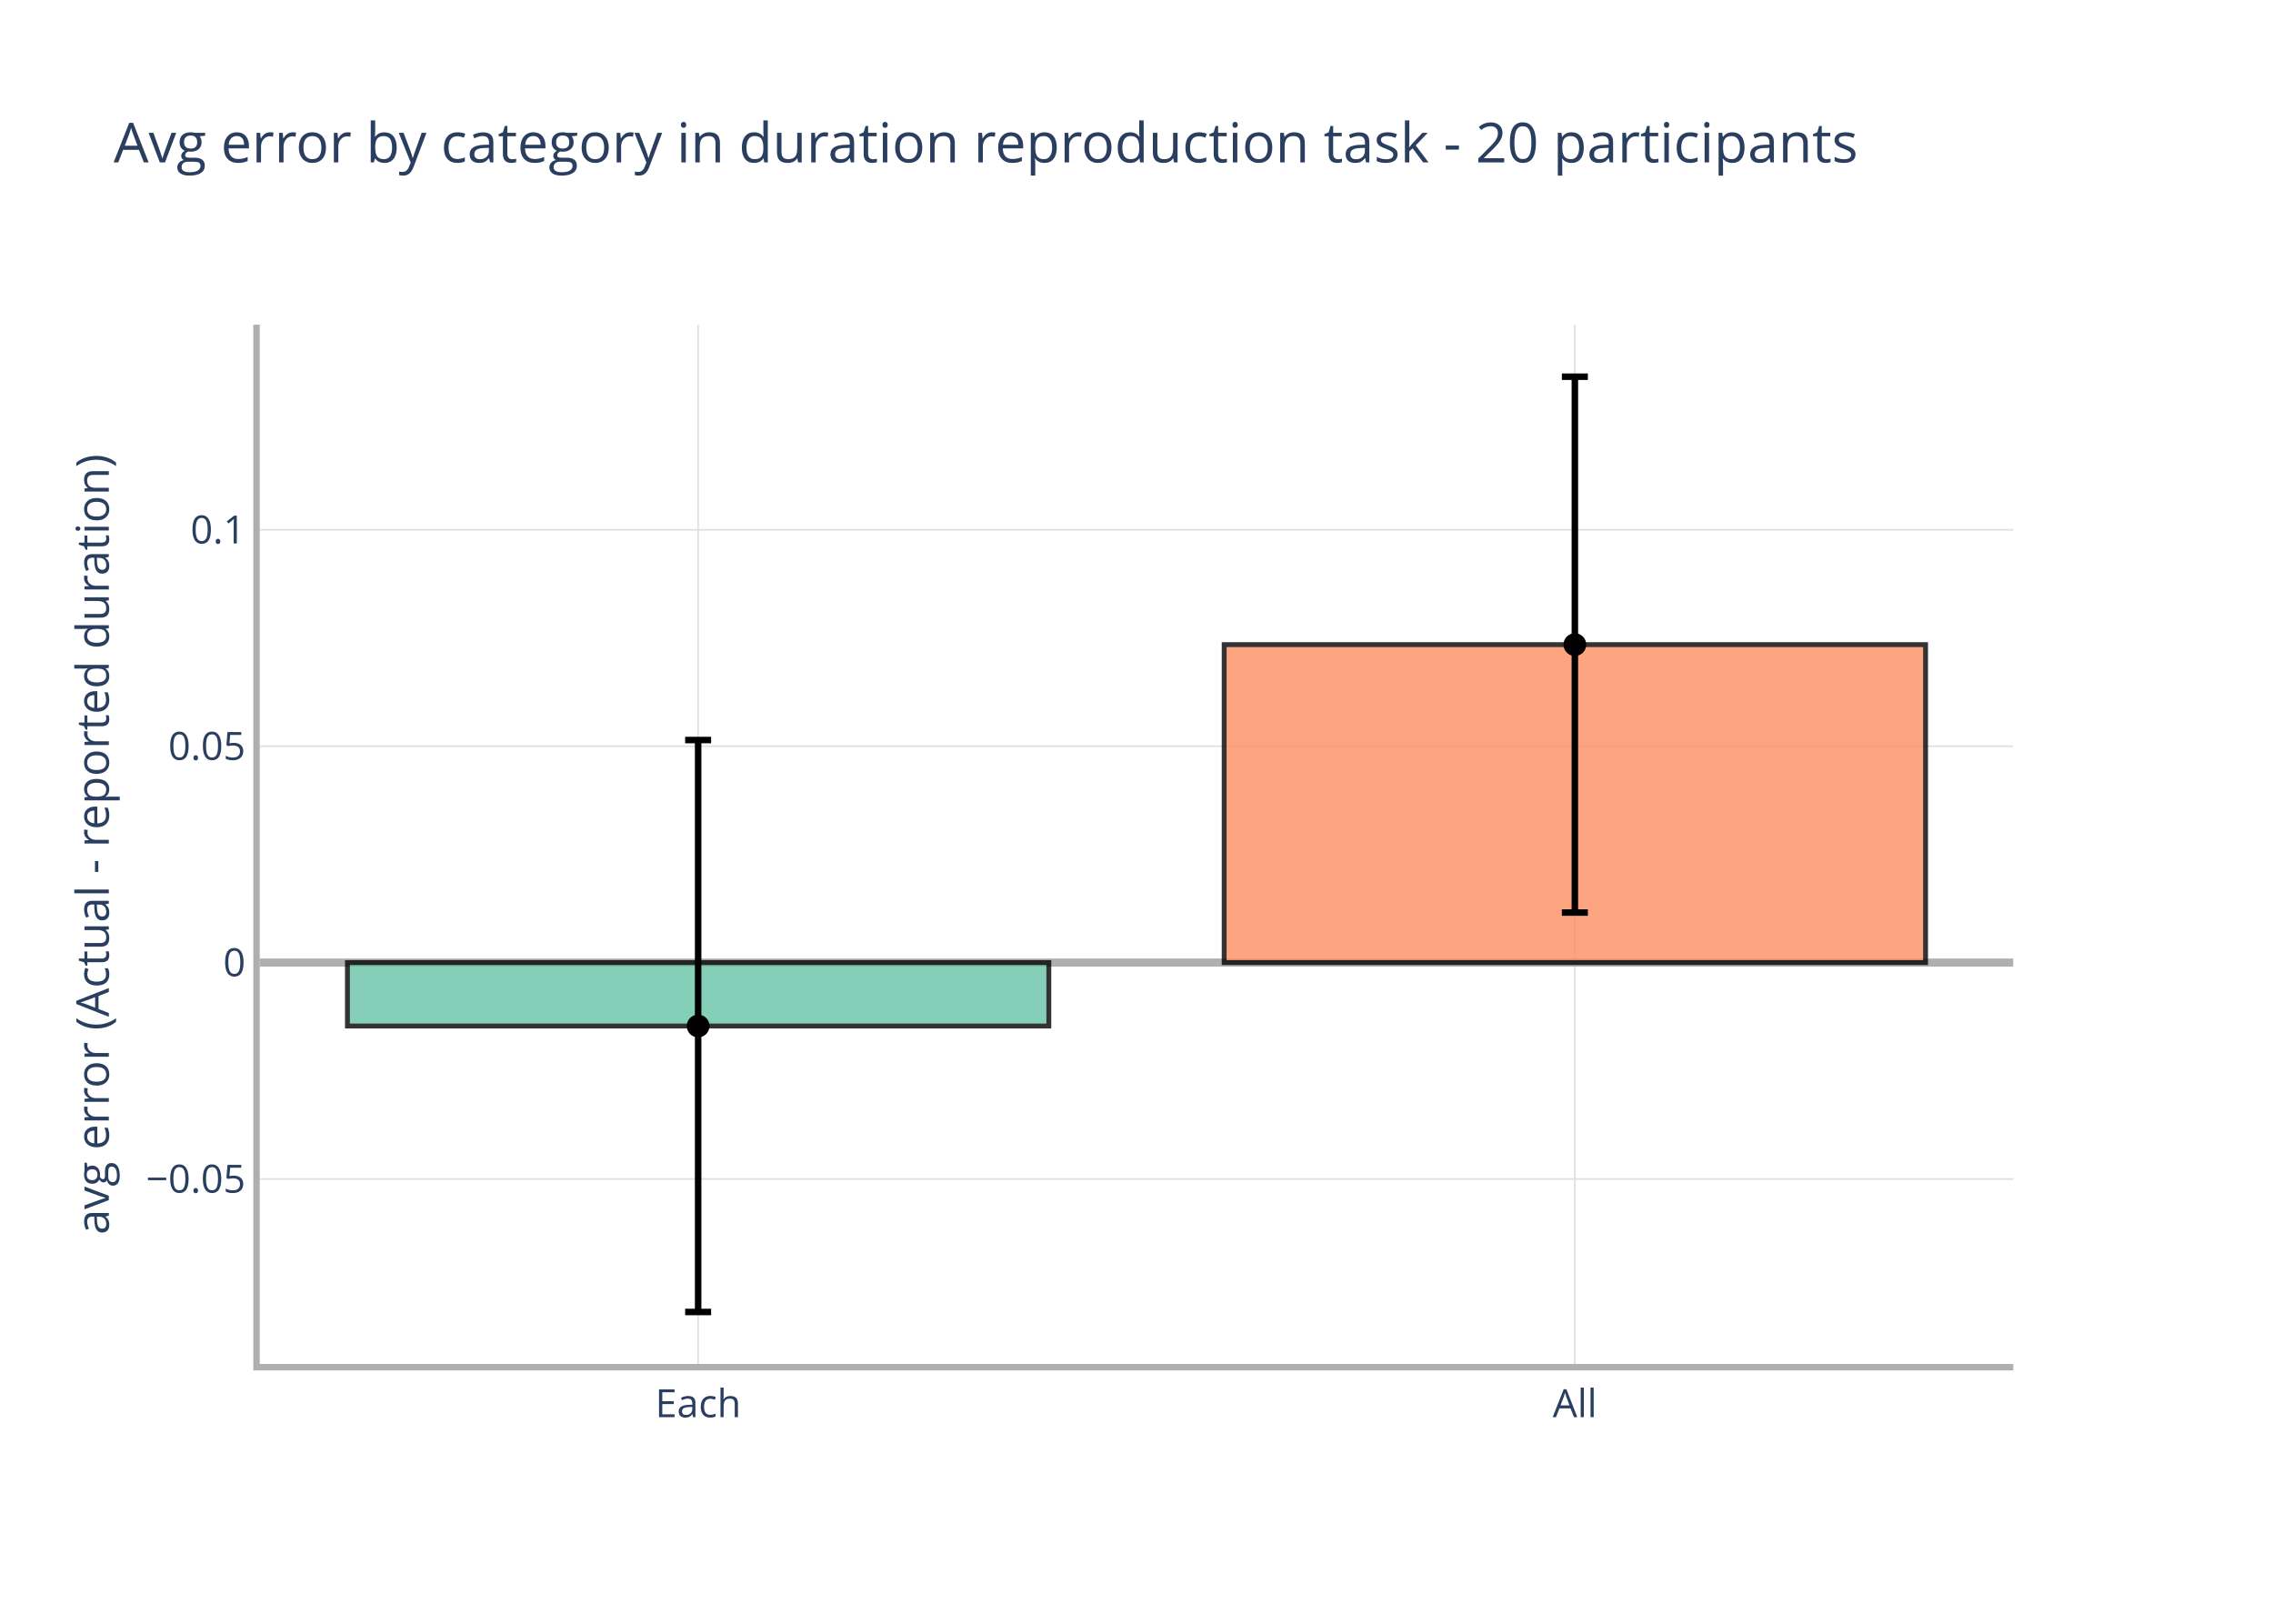
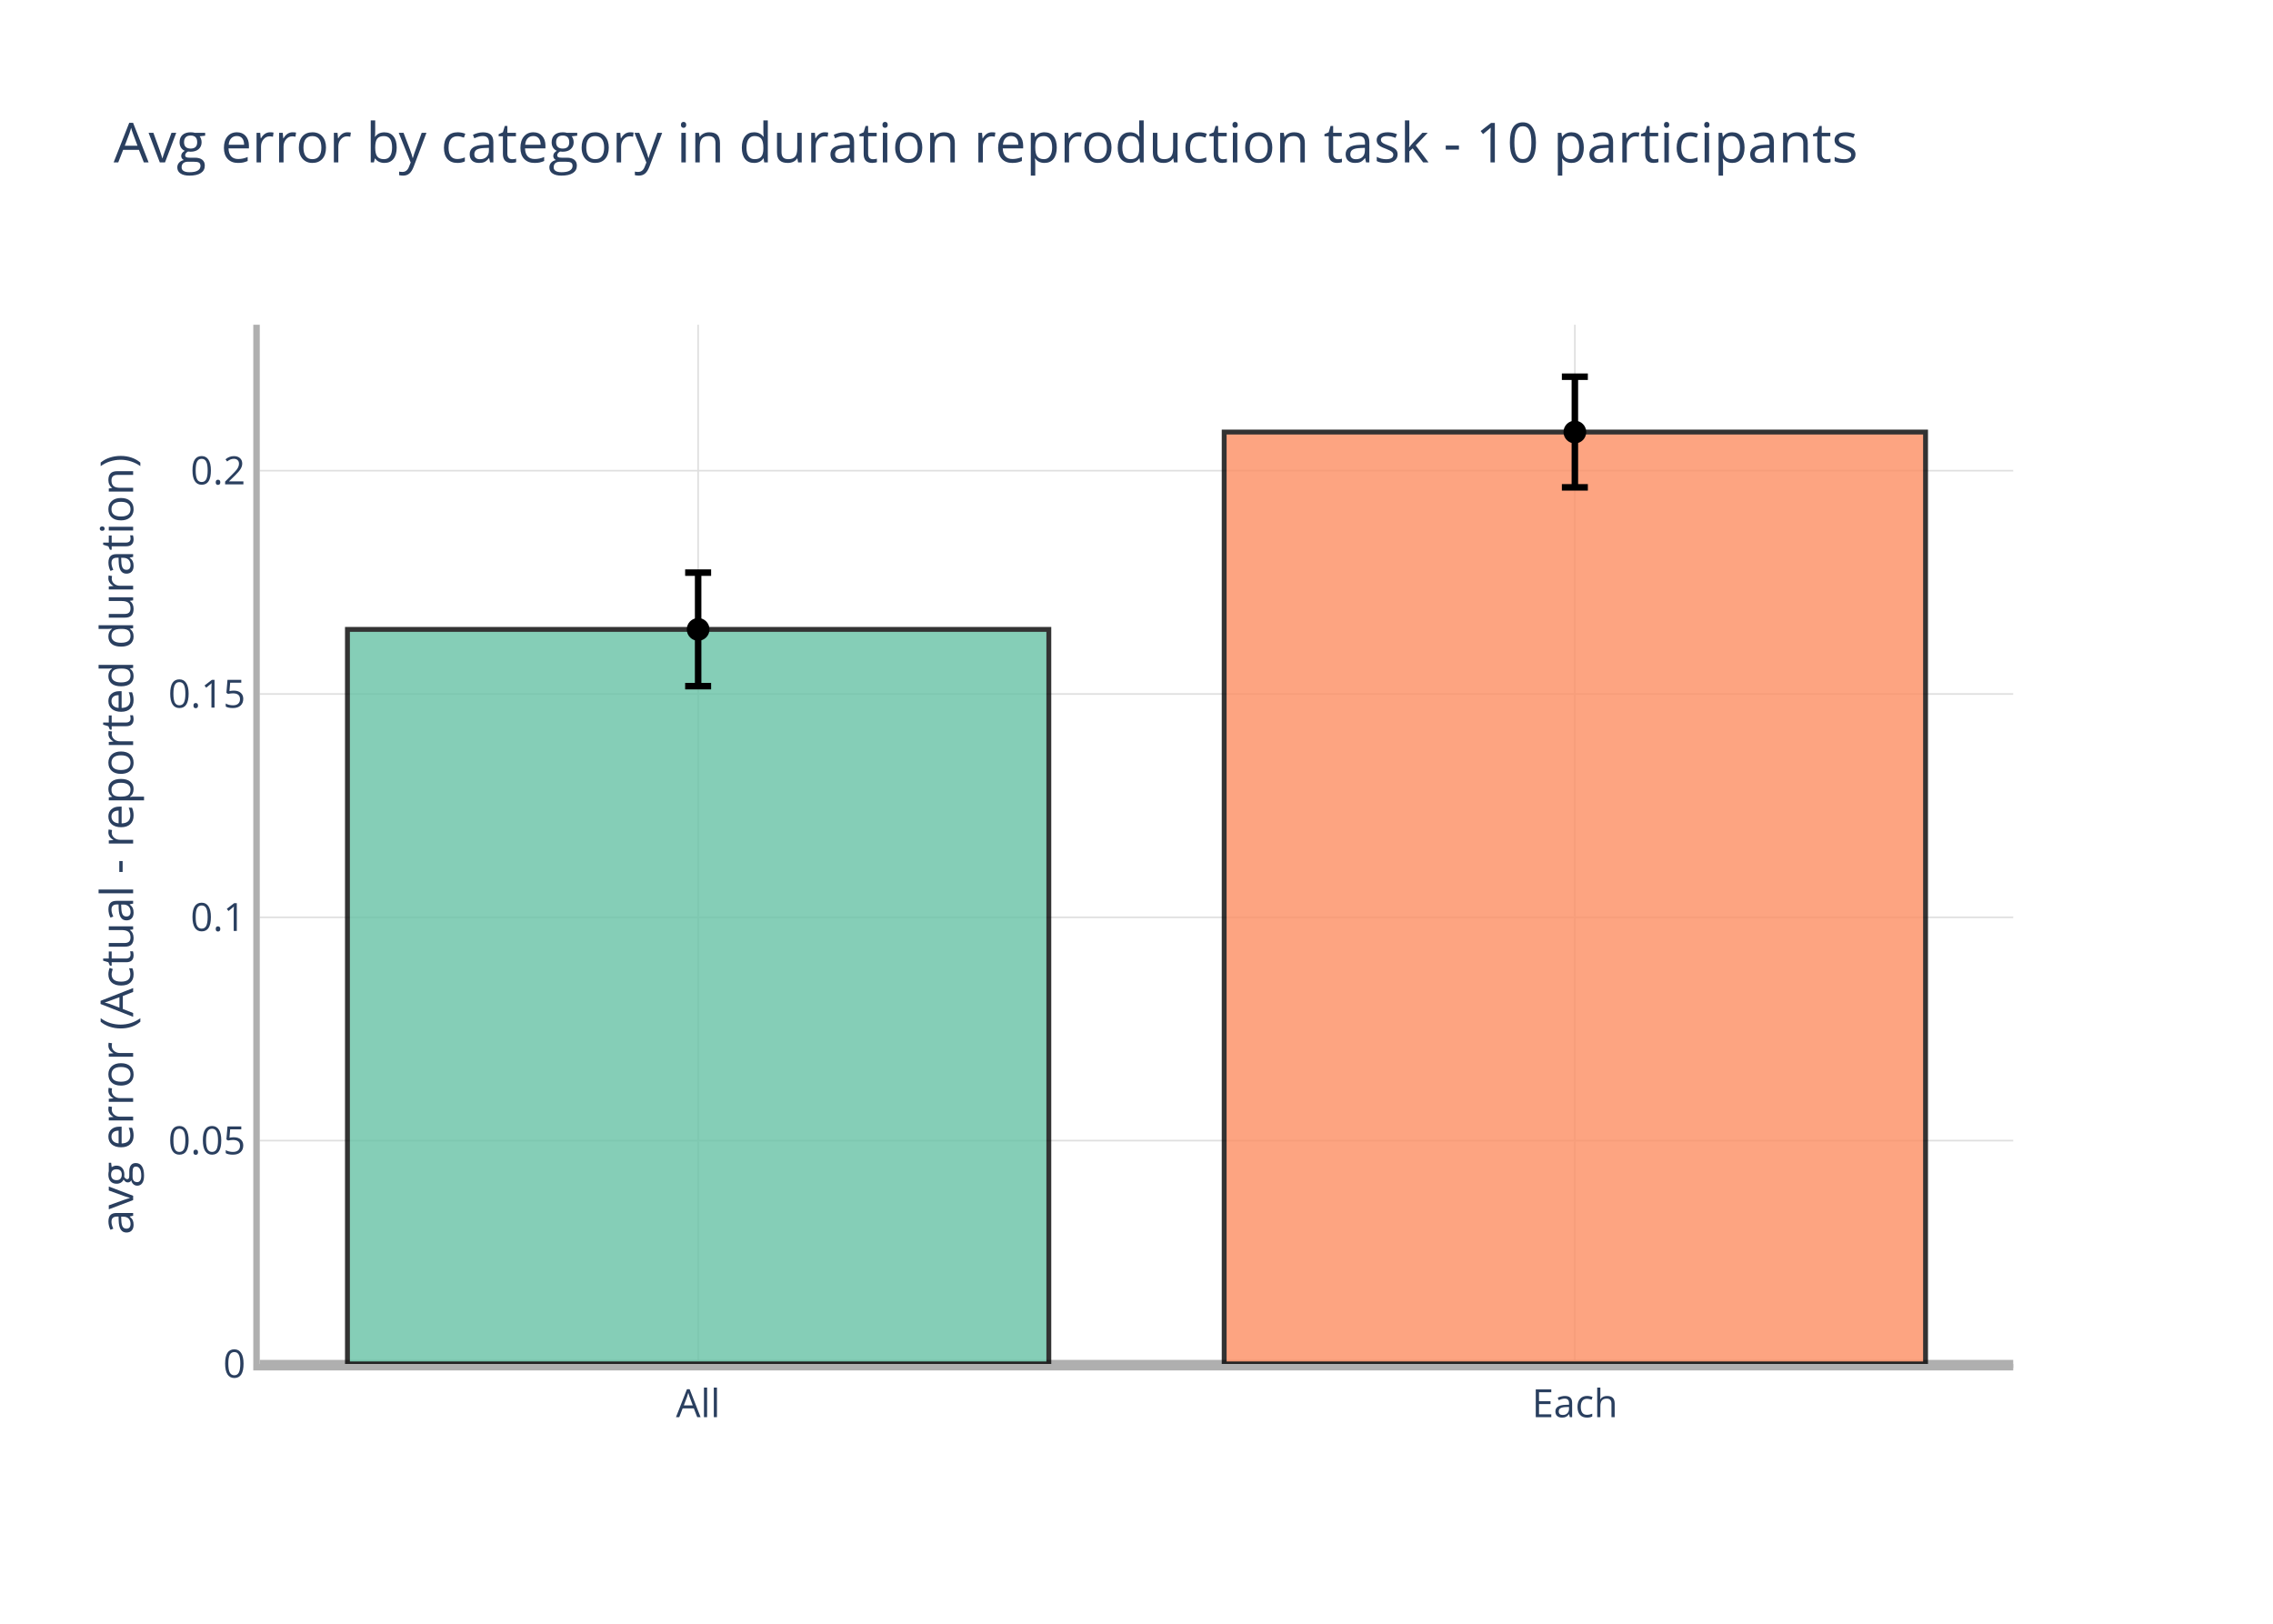
<svg xmlns="http://www.w3.org/2000/svg" class="main-svg" width="700" height="500" viewBox="0 0 700 500">
  <rect x="0" y="0" width="700" height="500" style="fill: rgb(255, 255, 255); fill-opacity: 1;" />
-   <defs id="defs-11707b">
+   <defs id="defs-77ca88">
    <g class="clips">
-       <clipPath id="clip11707bxyplot" class="plotclip">
+       <clipPath id="clip77ca88xyplot" class="plotclip">
        <rect width="540" height="320" />
      </clipPath>
-       <clipPath class="axesclip" id="clip11707bx">
+       <clipPath class="axesclip" id="clip77ca88x">
        <rect x="80" y="0" width="540" height="500" />
      </clipPath>
-       <clipPath class="axesclip" id="clip11707by">
+       <clipPath class="axesclip" id="clip77ca88y">
        <rect x="0" y="100" width="700" height="320" />
      </clipPath>
-       <clipPath class="axesclip" id="clip11707bxy">
+       <clipPath class="axesclip" id="clip77ca88xy">
        <rect x="80" y="100" width="540" height="320" />
      </clipPath>
    </g>
    <g class="gradients" />
  </defs>
  <g class="bglayer">
    <rect class="bg" x="80" y="100" width="540" height="320" style="fill: rgb(255, 255, 255); fill-opacity: 1; stroke-width: 0;" />
  </g>
  <g class="layer-below">
    <g class="imagelayer" />
    <g class="shapelayer" />
  </g>
  <g class="cartesianlayer">
    <g class="subplot xy">
      <g class="layer-subplot">
        <g class="shapelayer" />
        <g class="imagelayer" />
      </g>
      <g class="gridlayer">
        <g class="x">
          <path class="xgrid crisp" transform="translate(215,0)" d="M0,100v320" style="stroke: rgb(223, 223, 223); stroke-opacity: 1; stroke-width: 0.5px;" />
          <path class="xgrid crisp" transform="translate(485,0)" d="M0,100v320" style="stroke: rgb(223, 223, 223); stroke-opacity: 1; stroke-width: 0.5px;" />
        </g>
        <g class="y">
-           <path class="ygrid crisp" transform="translate(0,363.05)" d="M80,0h540" style="stroke: rgb(223, 223, 223); stroke-opacity: 1; stroke-width: 0.5px;" />
-           <path class="ygrid crisp" transform="translate(0,229.78)" d="M80,0h540" style="stroke: rgb(223, 223, 223); stroke-opacity: 1; stroke-width: 0.5px;" />
-           <path class="ygrid crisp" transform="translate(0,163.14)" d="M80,0h540" style="stroke: rgb(223, 223, 223); stroke-opacity: 1; stroke-width: 0.5px;" />
+           <path class="ygrid crisp" transform="translate(0,351.23)" d="M80,0h540" style="stroke: rgb(223, 223, 223); stroke-opacity: 1; stroke-width: 0.5px;" />
+           <path class="ygrid crisp" transform="translate(0,282.47)" d="M80,0h540" style="stroke: rgb(223, 223, 223); stroke-opacity: 1; stroke-width: 0.5px;" />
+           <path class="ygrid crisp" transform="translate(0,213.7)" d="M80,0h540" style="stroke: rgb(223, 223, 223); stroke-opacity: 1; stroke-width: 0.5px;" />
+           <path class="ygrid crisp" transform="translate(0,144.94)" d="M80,0h540" style="stroke: rgb(223, 223, 223); stroke-opacity: 1; stroke-width: 0.5px;" />
        </g>
      </g>
      <g class="zerolinelayer">
-         <path class="yzl zl crisp" transform="translate(0,296.41)" d="M80,0h540" style="stroke: rgb(175, 175, 175); stroke-opacity: 1; stroke-width: 2.5px;" />
+         <path class="yzl zl crisp" transform="translate(0,420)" d="M80,0h540" style="stroke: rgb(175, 175, 175); stroke-opacity: 1; stroke-width: 2.5px;" />
      </g>
      <path class="xlines-below" />
      <path class="ylines-below" />
      <g class="overlines-below" />
      <g class="xaxislayer-below" />
      <g class="yaxislayer-below" />
      <g class="overaxes-below" />
-       <g class="plot" transform="translate(80, 100)" clip-path="url('#clip11707bxyplot')">
+       <g class="plot" transform="translate(80, 100)" clip-path="url('#clip77ca88xyplot')">
        <g class="barlayer mlayer">
          <g class="trace bars" style="opacity: 0.8;">
            <g class="points">
              <g class="point">
-                 <path d="M27,196.41V215.94H243V196.41Z" style="vector-effect: non-scaling-stroke; opacity: 1; stroke-width: 1.5px; fill: rgb(102, 194, 165); fill-opacity: 1; stroke: rgb(0, 0, 0); stroke-opacity: 1;" />
+                 <path d="M27,320V93.81H243V320Z" style="vector-effect: non-scaling-stroke; opacity: 1; stroke-width: 1.5px; fill: rgb(102, 194, 165); fill-opacity: 1; stroke: rgb(0, 0, 0); stroke-opacity: 1;" />
              </g>
            </g>
          </g>
          <g class="trace bars" style="opacity: 0.8;">
            <g class="points">
              <g class="point">
-                 <path d="M297,196.41V98.5H513V196.41Z" style="vector-effect: non-scaling-stroke; opacity: 1; stroke-width: 1.5px; fill: rgb(252, 141, 98); fill-opacity: 1; stroke: rgb(0, 0, 0); stroke-opacity: 1;" />
+                 <path d="M297,320V33.04H513V320Z" style="vector-effect: non-scaling-stroke; opacity: 1; stroke-width: 1.5px; fill: rgb(252, 141, 98); fill-opacity: 1; stroke: rgb(0, 0, 0); stroke-opacity: 1;" />
              </g>
            </g>
          </g>
        </g>
        <g class="scatterlayer mlayer">
-           <g class="trace scatter trace2ab2e4" style="stroke-miterlimit: 2; opacity: 1;">
+           <g class="trace scatter traceefcb9b" style="stroke-miterlimit: 2; opacity: 1;">
            <g class="fills" />
            <g class="errorbars">
              <g class="errorbar">
-                 <path class="yerror" d="M131,127.88h8m-4,0V304m-4,0h8" style="vector-effect: non-scaling-stroke; stroke-width: 2px; stroke: rgb(0, 0, 0); stroke-opacity: 1;" />
+                 <path class="yerror" d="M131,76.33h8m-4,0V111.29m-4,0h8" style="vector-effect: non-scaling-stroke; stroke-width: 2px; stroke: rgb(0, 0, 0); stroke-opacity: 1;" />
              </g>
            </g>
            <g class="lines" />
            <g class="points">
-               <path class="point" transform="translate(135,215.94)" d="M2.5,0A2.5,2.5 0 1,1 0,-2.5A2.5,2.5 0 0,1 2.5,0Z" style="opacity: 1; stroke-width: 2px; fill: rgb(0, 0, 0); fill-opacity: 1; stroke: rgb(0, 0, 0); stroke-opacity: 1;" />
+               <path class="point" transform="translate(135,93.81)" d="M2.5,0A2.5,2.5 0 1,1 0,-2.5A2.5,2.5 0 0,1 2.5,0Z" style="opacity: 1; stroke-width: 2px; fill: rgb(0, 0, 0); fill-opacity: 1; stroke: rgb(0, 0, 0); stroke-opacity: 1;" />
            </g>
            <g class="text" />
          </g>
-           <g class="trace scatter tracee45ce1" style="stroke-miterlimit: 2; opacity: 1;">
+           <g class="trace scatter trace05fc1a" style="stroke-miterlimit: 2; opacity: 1;">
            <g class="fills" />
            <g class="errorbars">
              <g class="errorbar">
-                 <path class="yerror" d="M401,16h8m-4,0V181m-4,0h8" style="vector-effect: non-scaling-stroke; stroke-width: 2px; stroke: rgb(0, 0, 0); stroke-opacity: 1;" />
+                 <path class="yerror" d="M401,16h8m-4,0V50.07m-4,0h8" style="vector-effect: non-scaling-stroke; stroke-width: 2px; stroke: rgb(0, 0, 0); stroke-opacity: 1;" />
              </g>
            </g>
            <g class="lines" />
            <g class="points">
-               <path class="point" transform="translate(405,98.5)" d="M2.5,0A2.5,2.5 0 1,1 0,-2.5A2.5,2.5 0 0,1 2.5,0Z" style="opacity: 1; stroke-width: 2px; fill: rgb(0, 0, 0); fill-opacity: 1; stroke: rgb(0, 0, 0); stroke-opacity: 1;" />
+               <path class="point" transform="translate(405,33.04)" d="M2.5,0A2.5,2.5 0 1,1 0,-2.5A2.5,2.5 0 0,1 2.5,0Z" style="opacity: 1; stroke-width: 2px; fill: rgb(0, 0, 0); fill-opacity: 1; stroke: rgb(0, 0, 0); stroke-opacity: 1;" />
            </g>
            <g class="text" />
          </g>
        </g>
      </g>
      <g class="overplot" />
      <path class="xlines-above crisp" d="M78,421H620" style="fill: none; stroke-width: 2px; stroke: rgb(175, 175, 175); stroke-opacity: 1;" />
      <path class="ylines-above crisp" d="M79,100V420" style="fill: none; stroke-width: 2px; stroke: rgb(175, 175, 175); stroke-opacity: 1;" />
      <g class="overlines-above" />
      <g class="xaxislayer-above">
        <g class="xtick">
-           <text text-anchor="middle" x="0" y="436.4" transform="translate(215,0)" style="font-family: 'Open Sans', verdana, arial, sans-serif; font-size: 12px; fill: rgb(42, 63, 95); fill-opacity: 1; white-space: pre;">Each</text>
+           <text text-anchor="middle" x="0" y="436.4" transform="translate(215,0)" style="font-family: 'Open Sans', verdana, arial, sans-serif; font-size: 12px; fill: rgb(42, 63, 95); fill-opacity: 1; white-space: pre;">All</text>
        </g>
        <g class="xtick">
-           <text text-anchor="middle" x="0" y="436.4" transform="translate(485,0)" style="font-family: 'Open Sans', verdana, arial, sans-serif; font-size: 12px; fill: rgb(42, 63, 95); fill-opacity: 1; white-space: pre;">All</text>
+           <text text-anchor="middle" x="0" y="436.4" transform="translate(485,0)" style="font-family: 'Open Sans', verdana, arial, sans-serif; font-size: 12px; fill: rgb(42, 63, 95); fill-opacity: 1; white-space: pre;">Each</text>
        </g>
      </g>
      <g class="yaxislayer-above">
        <g class="ytick">
-           <text text-anchor="end" x="75.6" y="4.2" transform="translate(0,363.05)" style="font-family: 'Open Sans', verdana, arial, sans-serif; font-size: 12px; fill: rgb(42, 63, 95); fill-opacity: 1; white-space: pre;">−0.05</text>
+           <text text-anchor="end" x="75.6" y="4.2" transform="translate(0,420)" style="font-family: 'Open Sans', verdana, arial, sans-serif; font-size: 12px; fill: rgb(42, 63, 95); fill-opacity: 1; white-space: pre;">0</text>
        </g>
        <g class="ytick">
-           <text text-anchor="end" x="75.6" y="4.2" transform="translate(0,296.41)" style="font-family: 'Open Sans', verdana, arial, sans-serif; font-size: 12px; fill: rgb(42, 63, 95); fill-opacity: 1; white-space: pre;">0</text>
+           <text text-anchor="end" x="75.6" y="4.2" transform="translate(0,351.23)" style="font-family: 'Open Sans', verdana, arial, sans-serif; font-size: 12px; fill: rgb(42, 63, 95); fill-opacity: 1; white-space: pre;">0.05</text>
        </g>
        <g class="ytick">
-           <text text-anchor="end" x="75.6" y="4.2" transform="translate(0,229.78)" style="font-family: 'Open Sans', verdana, arial, sans-serif; font-size: 12px; fill: rgb(42, 63, 95); fill-opacity: 1; white-space: pre;">0.05</text>
+           <text text-anchor="end" x="75.6" y="4.2" transform="translate(0,282.47)" style="font-family: 'Open Sans', verdana, arial, sans-serif; font-size: 12px; fill: rgb(42, 63, 95); fill-opacity: 1; white-space: pre;">0.1</text>
        </g>
        <g class="ytick">
-           <text text-anchor="end" x="75.6" y="4.2" transform="translate(0,163.14)" style="font-family: 'Open Sans', verdana, arial, sans-serif; font-size: 12px; fill: rgb(42, 63, 95); fill-opacity: 1; white-space: pre;">0.1</text>
+           <text text-anchor="end" x="75.6" y="4.2" transform="translate(0,213.7)" style="font-family: 'Open Sans', verdana, arial, sans-serif; font-size: 12px; fill: rgb(42, 63, 95); fill-opacity: 1; white-space: pre;">0.15</text>
+         </g>
+         <g class="ytick">
+           <text text-anchor="end" x="75.6" y="4.2" transform="translate(0,144.94)" style="font-family: 'Open Sans', verdana, arial, sans-serif; font-size: 12px; fill: rgb(42, 63, 95); fill-opacity: 1; white-space: pre;">0.2</text>
        </g>
      </g>
      <g class="overaxes-above" />
    </g>
  </g>
  <g class="polarlayer" />
  <g class="ternarylayer" />
  <g class="geolayer" />
  <g class="funnelarealayer" />
  <g class="pielayer" />
  <g class="sunburstlayer" />
  <g class="glimages" />
-   <defs id="topdefs-11707b">
+   <defs id="topdefs-77ca88">
    <g class="clips" />
  </defs>
  <g class="layer-above">
    <g class="imagelayer" />
    <g class="shapelayer" />
  </g>
  <g class="infolayer">
    <g class="g-gtitle">
-       <text class="gtitle" x="35" y="50" text-anchor="start" dy="0em" style="font-family: 'Open Sans', verdana, arial, sans-serif; font-size: 17px; fill: rgb(42, 63, 95); opacity: 1; font-weight: normal; white-space: pre;">Avg error by category in duration reproduction task - 20 participants</text>
+       <text class="gtitle" x="35" y="50" text-anchor="start" dy="0em" style="font-family: 'Open Sans', verdana, arial, sans-serif; font-size: 17px; fill: rgb(42, 63, 95); opacity: 1; font-weight: normal; white-space: pre;">Avg error by category in duration reproduction task - 10 participants</text>
    </g>
    <g class="g-xtitle" />
-     <g class="g-ytitle" transform="translate(-7.484375,0)">
+     <g class="g-ytitle">
      <text class="ytitle" transform="rotate(-90,41,260)" x="41" y="260" text-anchor="middle" style="font-family: 'Open Sans', verdana, arial, sans-serif; font-size: 14px; fill: rgb(42, 63, 95); opacity: 1; font-weight: normal; white-space: pre;">avg error (Actual - reported duration)</text>
    </g>
  </g>
</svg>
